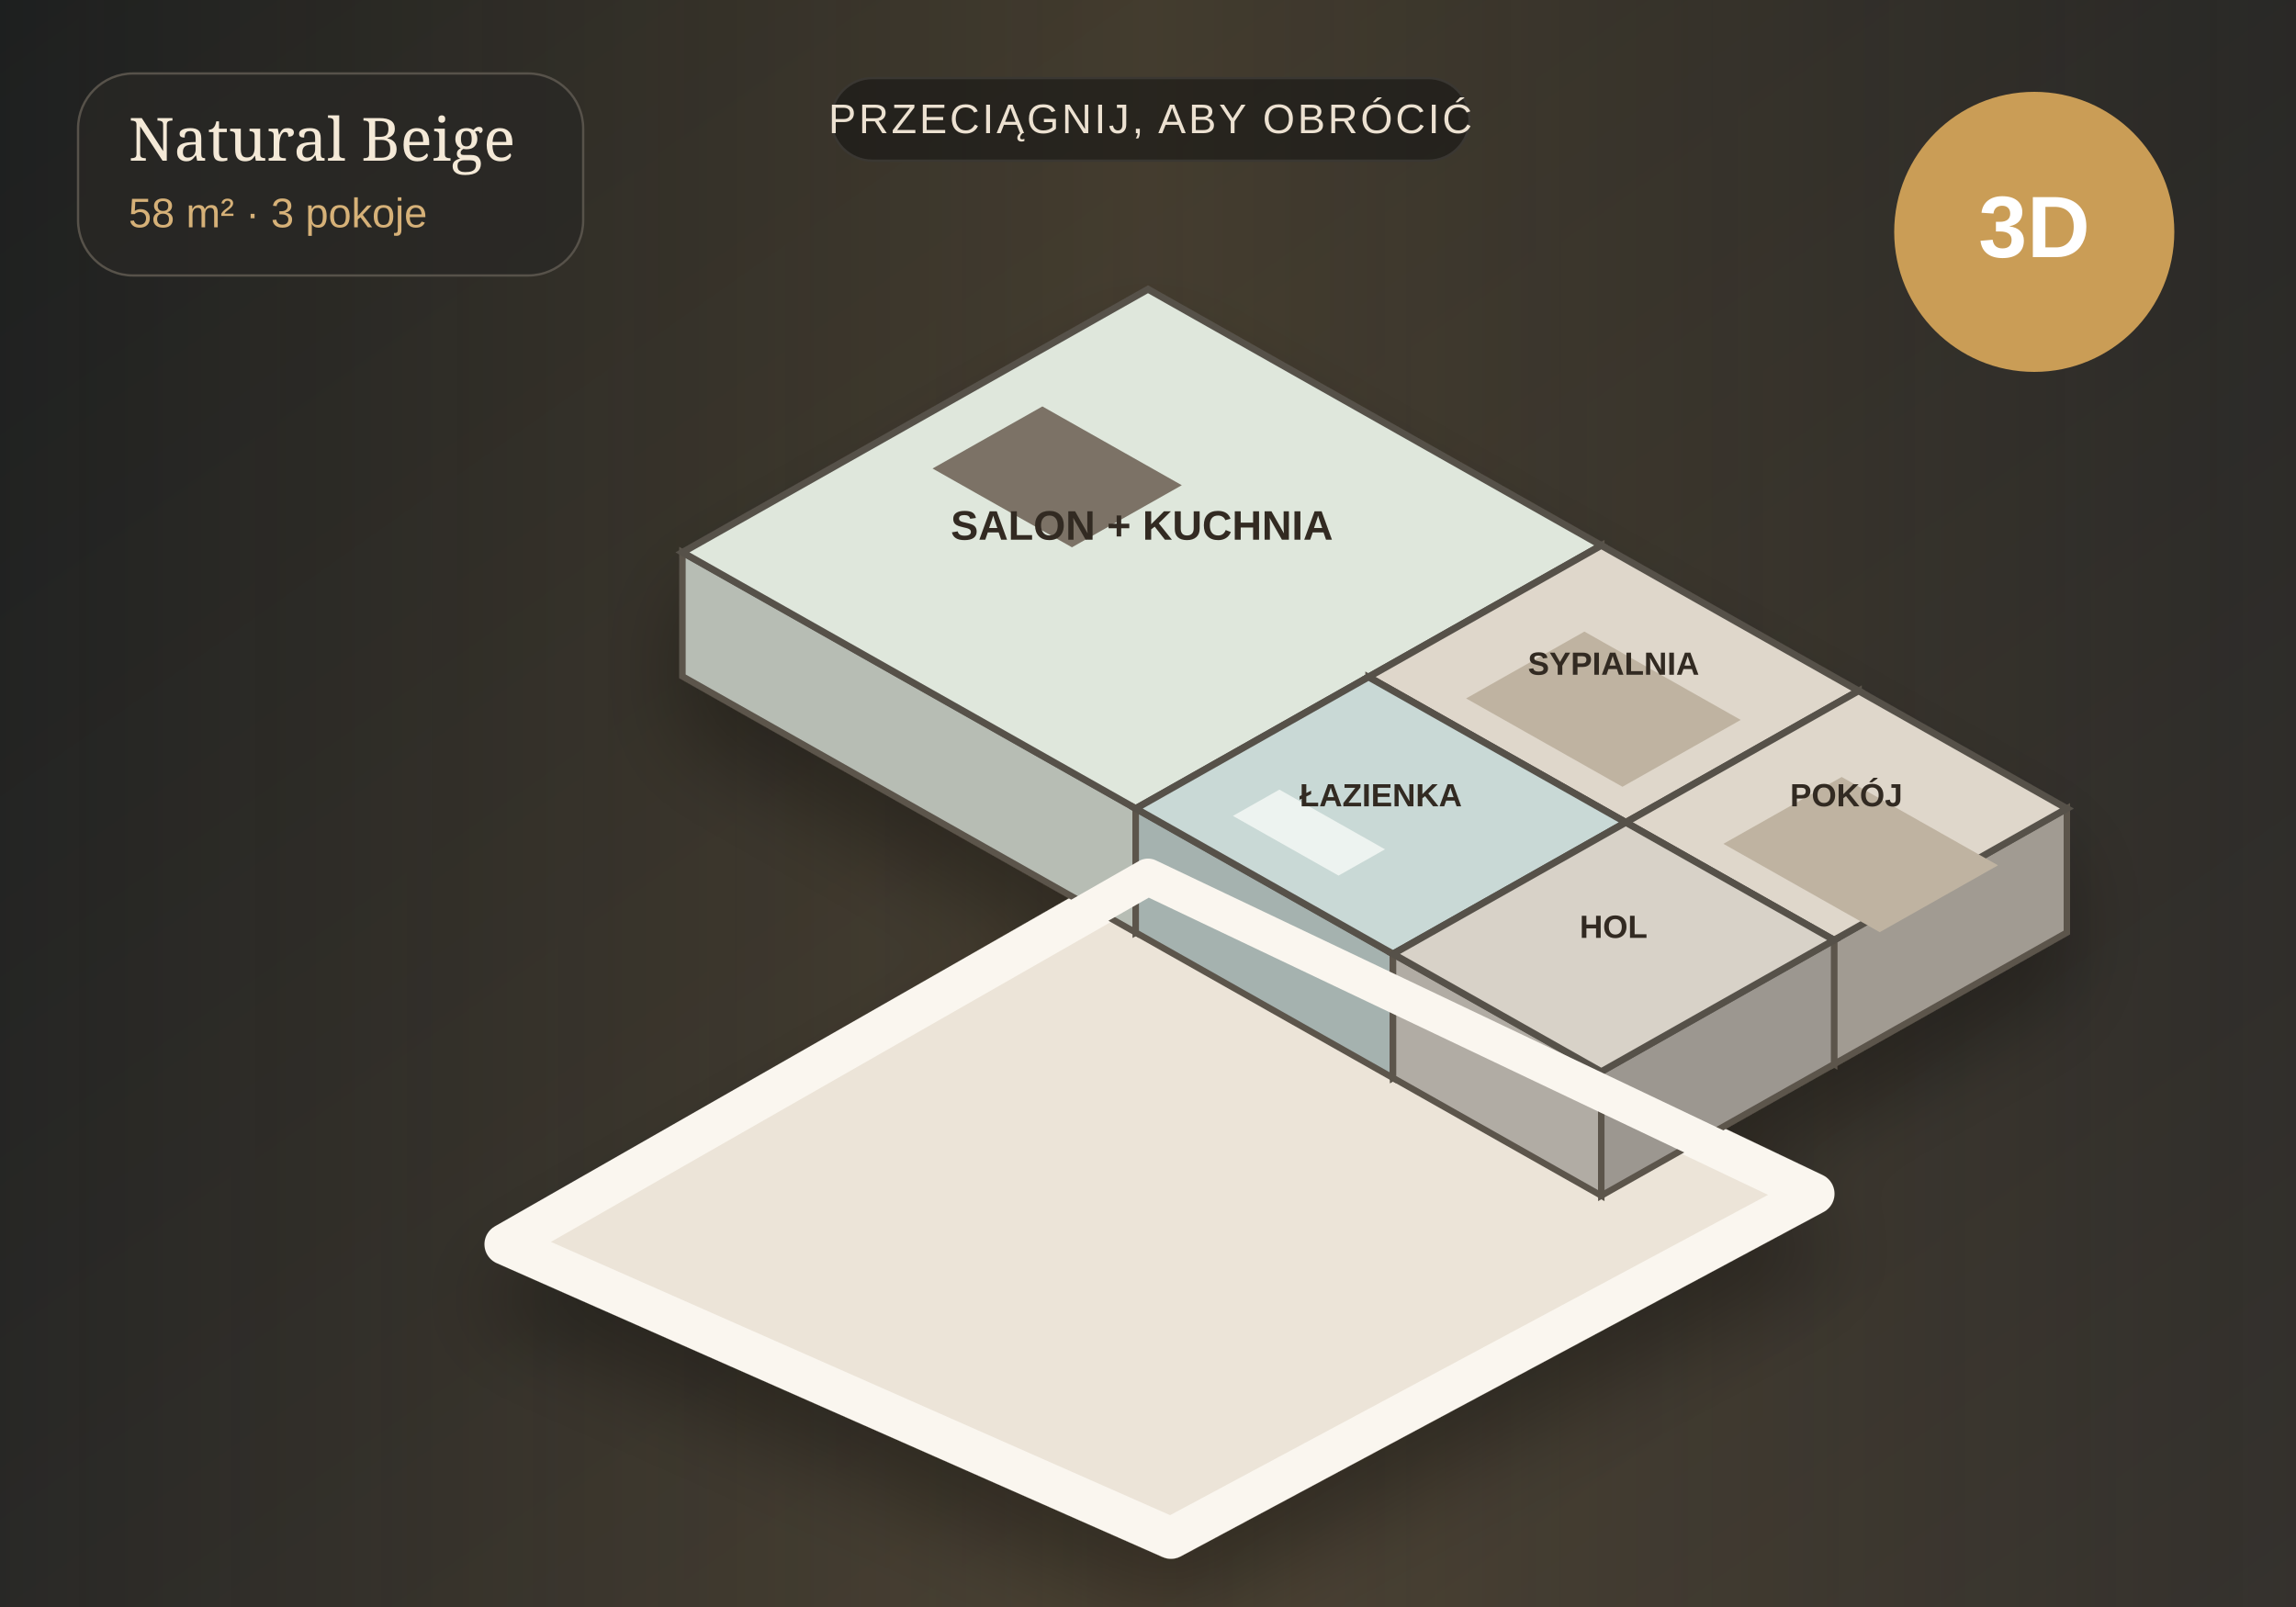
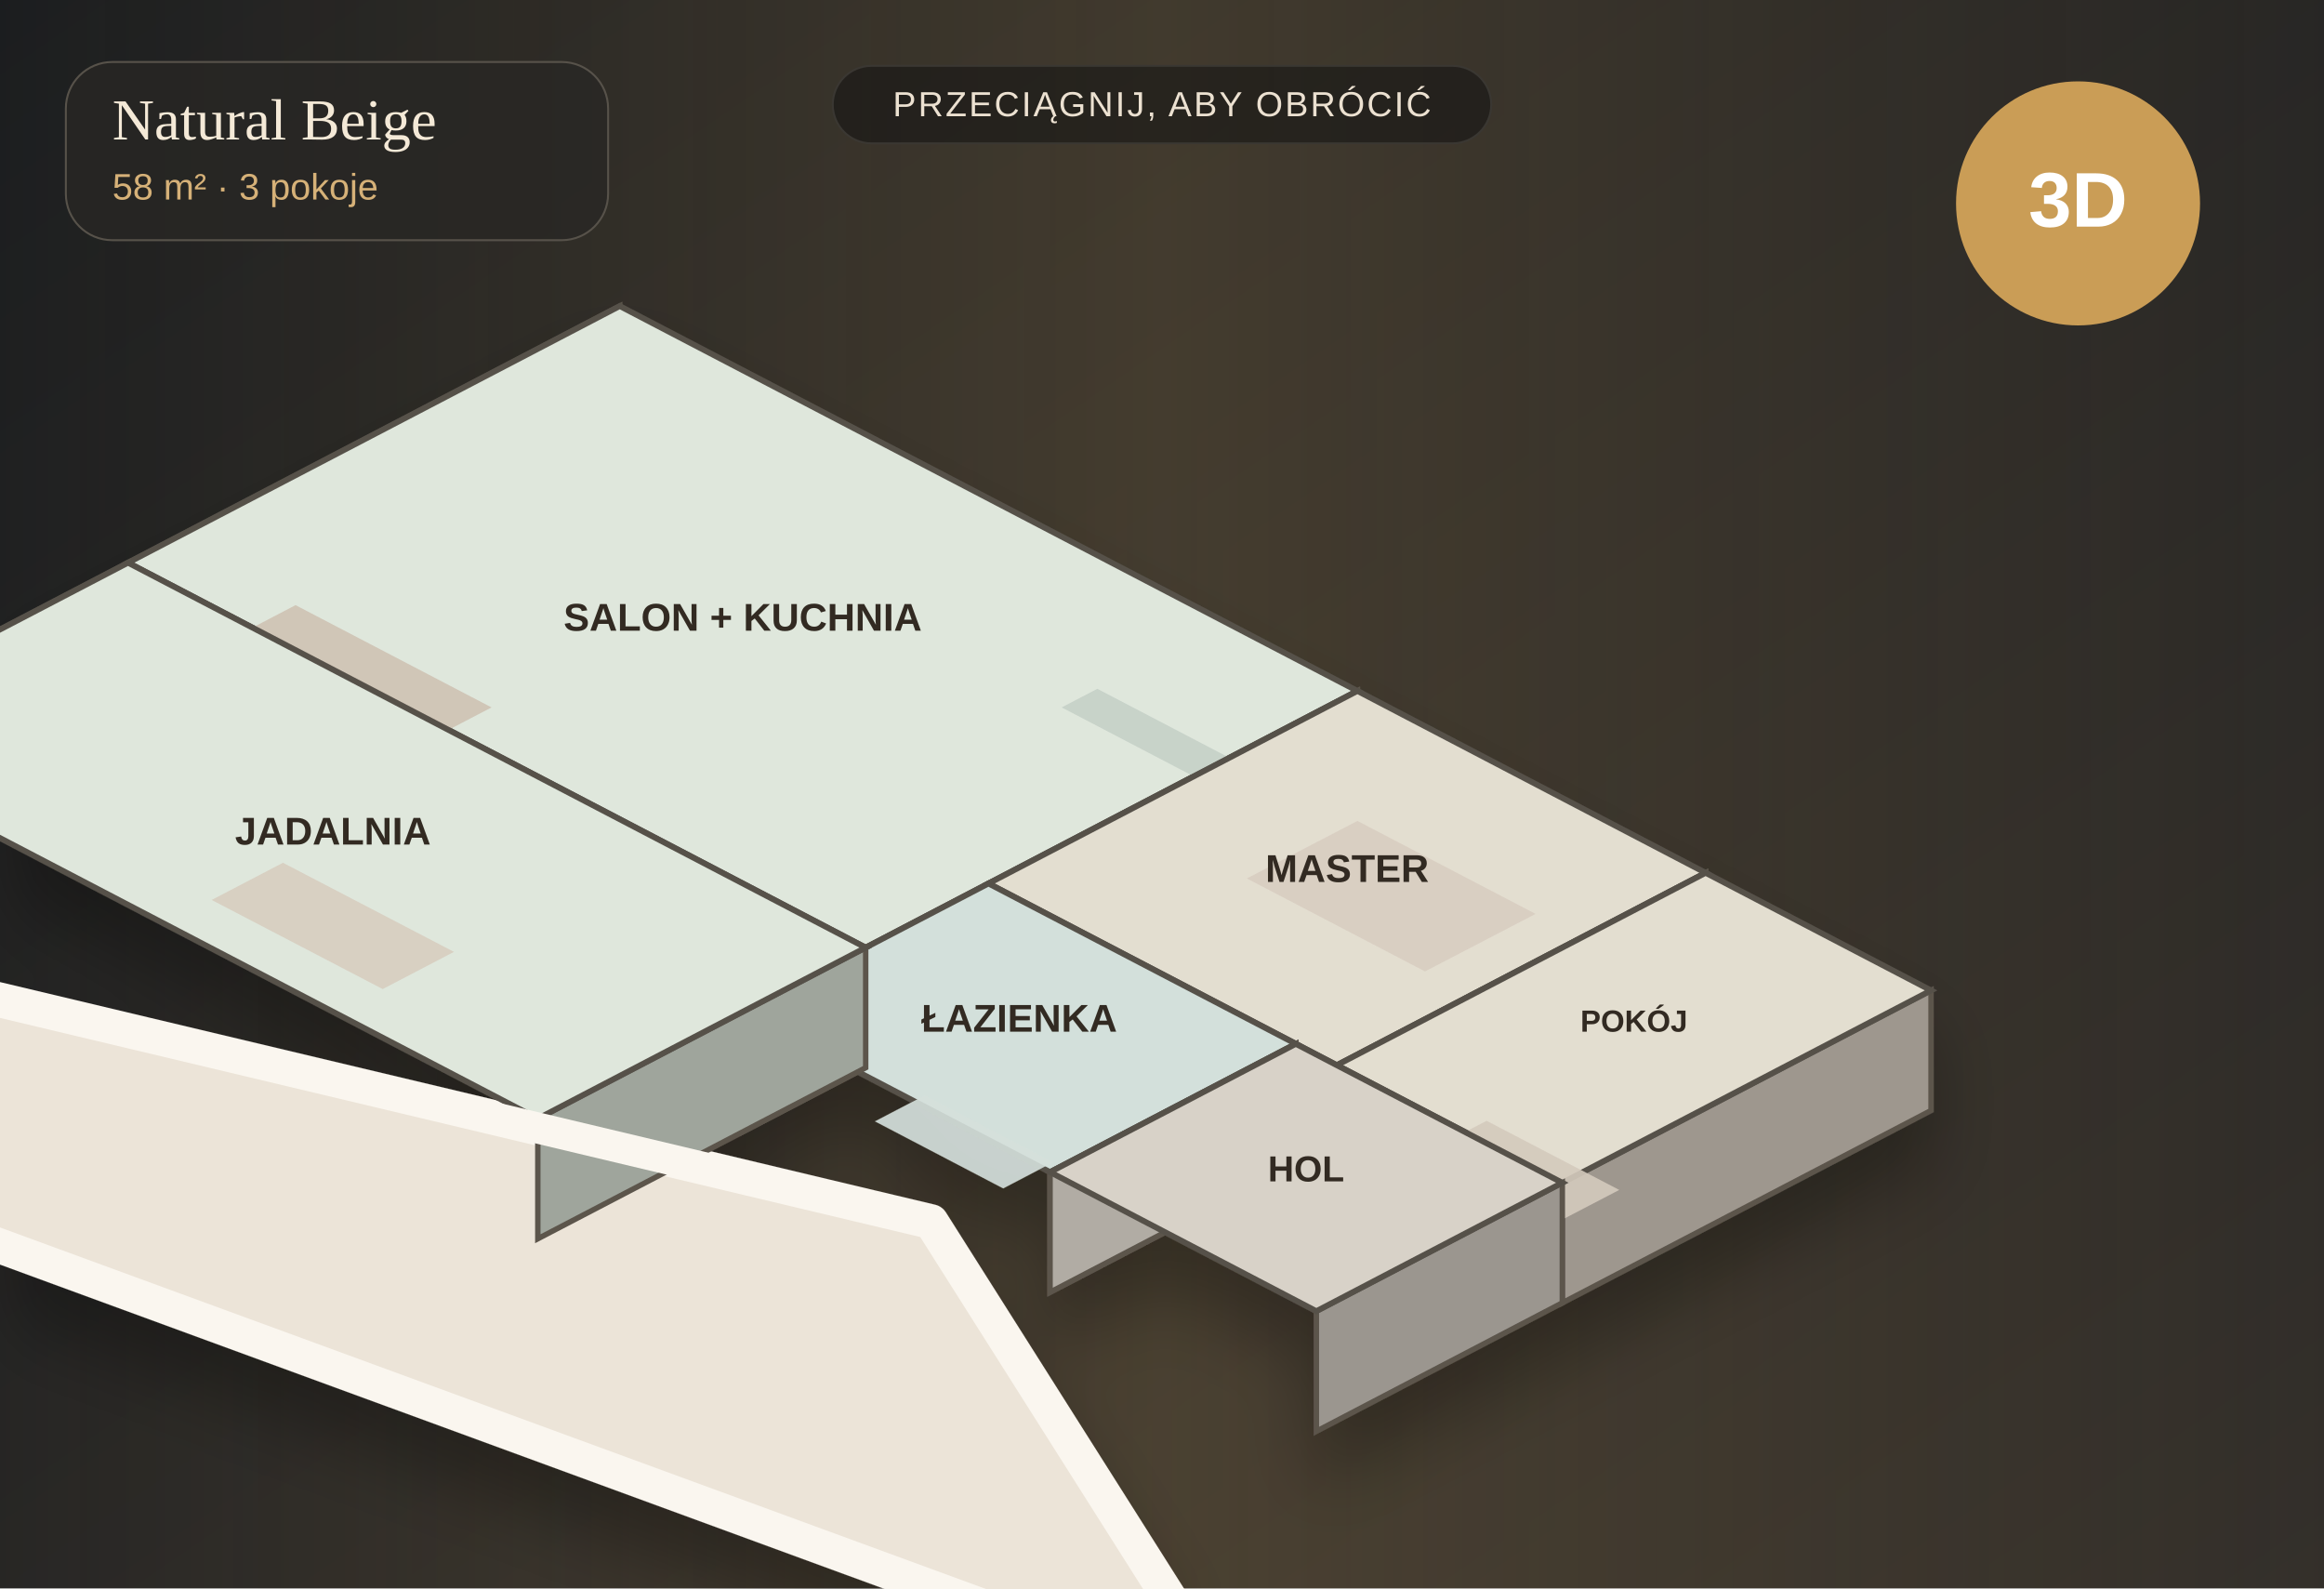
- <svg xmlns="http://www.w3.org/2000/svg" viewBox="0 0 1000 700">
+ <svg xmlns="http://www.w3.org/2000/svg" viewBox="0 0 1200 820">
  <defs>
    <linearGradient id="bg" x1="0" x2="1" y1="0" y2="1">
-       <stop stop-color="#1d1f1f" />
-       <stop offset="1" stop-color="#34312d" />
+       <stop stop-color="#1b1d1f" />
+       <stop offset="1" stop-color="#332f2a" />
    </linearGradient>
    <linearGradient id="glow" x1="0" x2="1">
-       <stop stop-color="#d3a862" stop-opacity="0.0" />
+       <stop stop-color="#d3a862" stop-opacity="0" />
      <stop offset="0.5" stop-color="#d3a862" stop-opacity="0.18" />
-       <stop offset="1" stop-color="#d3a862" stop-opacity="0.0" />
+       <stop offset="1" stop-color="#d3a862" stop-opacity="0" />
    </linearGradient>
    <filter id="shadow">
-       <feDropShadow dx="0" dy="24" stdDeviation="18" flood-opacity="0.3" />
+       <feDropShadow dx="0" dy="26" stdDeviation="18" flood-opacity="0.28" />
    </filter>
  </defs>
  <rect width="100%" height="100%" fill="url(#bg)" />
-   <rect x="0" y="0" width="1000" height="700" fill="url(#glow)" />
+   <rect width="100%" height="100%" fill="url(#glow)" />
  <g filter="url(#shadow)">
-     <path d="M220 542 L500 382 L790 520 L510 670 Z" fill="#ece4d8" stroke="#faf6ef" stroke-width="18" stroke-linejoin="round" />
+     <polygon points="-208.1,466.7 480.8,630.7 636.5,876.6 -94.0,608.8" fill="#ece4d8" stroke="#faf6ef" stroke-width="18" stroke-linejoin="round" />
    <g>
-       <polygon points="297.232,240.608 494.664,352.2 494.664,406.2 297.232,294.608" fill="#b7bdb4" stroke="#5b544b" stroke-width="2.8" />
-       <polygon points="697.432,237.592 494.664,352.2 494.664,406.2 697.432,291.592" fill="#a1a69e" stroke="#5b544b" stroke-width="2.8" />
-       <polygon points="500,126 697.432,237.592 494.664,352.2 297.232,240.608" fill="#dfe7dc" stroke="#56514a" stroke-width="3" />
-       <polygon points="454,177.04 514.72,211.36 466.88,238.4 406.16,204.08" fill="#7b7266" />
-       <text x="497.332" y="235.1" text-anchor="middle" font-family="Arial" font-size="18" font-weight="700" fill="#332c23">SALON + KUCHNIA</text>
+       <polygon points="320.0,220.0 66.1,352.5 66.1,290.5 320.0,158.0" fill="#b9beb6" stroke="#5b544b" stroke-width="2.8" />
+       <polygon points="700.9,418.7 447.0,551.2 447.0,489.2 700.9,356.7" fill="#9fa59c" stroke="#5b544b" stroke-width="2.8" />
+       <polygon points="320.0,158.0 700.9,356.7 447.0,489.2 66.1,290.5" fill="#dfe7dc" stroke="#56514a" stroke-width="3" />
+       <polygon points="152.6,312.4 253.8,365.2 215.1,385.4 113.9,332.6" fill="#cec2b3" opacity="0.9" />
+       <polygon points="566.6,355.6 645.7,396.9 627.3,406.5 548.2,365.2" fill="#c5d0c7" opacity="0.9" />
+       <text x="383.5" y="325.6" text-anchor="middle" font-family="Arial, Helvetica, sans-serif" font-size="20" font-weight="700" fill="#332c23">SALON + KUCHNIA</text>
    </g>
    <g>
-       <polygon points="596.048,294.896 708.104,358.232 708.104,412.232 596.048,348.896" fill="#b7b0a6" stroke="#5b544b" stroke-width="2.8" />
-       <polygon points="809.488,300.928 708.104,358.232 708.104,412.232 809.488,354.928" fill="#a19b92" stroke="#5b544b" stroke-width="2.8" />
-       <polygon points="697.432,237.592 809.488,300.928 708.104,358.232 596.048,294.896" fill="#dfd7cb" stroke="#56514a" stroke-width="3" />
-       <polygon points="690.072,275.112 758.152,313.592 706.632,342.712 638.552,304.232" fill="#bfb3a1" />
-       <text x="702.768" y="293.912" text-anchor="middle" font-family="Arial" font-size="14" font-weight="700" fill="#332c23">SYPIALNIA</text>
+       <polygon points="700.9,418.7 510.4,518.1 510.4,456.1 700.9,356.7" fill="#b8b1a7" stroke="#5b544b" stroke-width="2.8" />
+       <polygon points="880.7,512.6 690.3,611.9 690.3,549.9 880.7,450.6" fill="#9e978e" stroke="#5b544b" stroke-width="2.8" />
+       <polygon points="700.9,356.7 880.7,450.6 690.3,549.9 510.4,456.1" fill="#e3ded0" stroke="#56514a" stroke-width="3" />
+       <polygon points="700.9,423.8 792.9,471.8 735.8,501.5 643.8,453.5" fill="#d8cdc1" opacity="0.9" />
+       <text x="695.6" y="455.3" text-anchor="middle" font-family="Arial, Helvetica, sans-serif" font-size="20" font-weight="700" fill="#332c23">MASTER</text>
    </g>
    <g>
-       <polygon points="708.104,358.232 798.816,409.504 798.816,463.504 708.104,412.232" fill="#b7b0a6" stroke="#5b544b" stroke-width="2.8" />
-       <polygon points="900.2,352.2 798.816,409.504 798.816,463.504 900.2,406.2" fill="#a19b92" stroke="#5b544b" stroke-width="2.8" />
-       <polygon points="809.488,300.928 900.2,352.2 798.816,409.504 708.104,358.232" fill="#dfd7cb" stroke="#56514a" stroke-width="3" />
-       <polygon points="802.128,338.448 870.208,376.928 818.688,406.048 750.608,367.568" fill="#bfb3a1" />
-       <text x="804.152" y="351.216" text-anchor="middle" font-family="Arial" font-size="14" font-weight="700" fill="#332c23">POKÓJ</text>
+       <polygon points="880.7,512.6 690.3,611.9 690.3,549.9 880.7,450.6" fill="#b8b1a7" stroke="#5b544b" stroke-width="2.8" />
+       <polygon points="997.1,573.3 806.7,672.6 806.7,610.6 997.1,511.3" fill="#9e978e" stroke="#5b544b" stroke-width="2.8" />
+       <polygon points="880.7,450.6 997.1,511.3 806.7,610.6 690.3,549.9" fill="#e3ded0" stroke="#56514a" stroke-width="3" />
+       <polygon points="767.6,578.6 836.1,614.3 804.8,630.6 736.3,594.9" fill="#d4cabd" opacity="0.9" />
+       <text x="843.7" y="532.6" text-anchor="middle" font-family="Arial, Helvetica, sans-serif" font-size="15.812" font-weight="700" fill="#332c23">POKÓJ</text>
    </g>
    <g>
-       <polygon points="494.664,352.2 606.72,415.536 606.72,469.536 494.664,406.2" fill="#a5b2af" stroke="#5b544b" stroke-width="2.8" />
-       <polygon points="708.104,358.232 606.72,415.536 606.72,469.536 708.104,412.232" fill="#919c9a" stroke="#5b544b" stroke-width="2.8" />
-       <polygon points="596.048,294.896 708.104,358.232 606.72,415.536 494.664,352.2" fill="#c9d9d6" stroke="#56514a" stroke-width="3" />
-       <polygon points="557.224,343.96 603.224,369.96 582.984,381.4 536.984,355.4" fill="#edf3f0" />
-       <text x="601.384" y="351.216" text-anchor="middle" font-family="Arial" font-size="14" font-weight="700" fill="#332c23">ŁAZIENKA</text>
+       <polygon points="510.4,518.1 383.5,584.3 383.5,522.3 510.4,456.1" fill="#aeb9b4" stroke="#5b544b" stroke-width="2.8" />
+       <polygon points="669.1,600.9 542.2,667.1 542.2,605.1 669.1,538.9" fill="#95a09b" stroke="#5b544b" stroke-width="2.8" />
+       <polygon points="510.4,456.1 669.1,538.9 542.2,605.1 383.5,522.3" fill="#d3e0db" stroke="#56514a" stroke-width="3" />
+       <polygon points="477.5,565.5 543.8,600.0 518.0,613.5 451.8,578.9" fill="#d5e0db" opacity="0.9" />
+       <text x="526.3" y="532.6" text-anchor="middle" font-family="Arial, Helvetica, sans-serif" font-size="20" font-weight="700" fill="#332c23">ŁAZIENKA</text>
    </g>
    <g>
-       <polygon points="606.72,415.536 697.432,466.808 697.432,520.808 606.72,469.536" fill="#b1aca4" stroke="#5b544b" stroke-width="2.8" />
-       <polygon points="798.816,409.504 697.432,466.808 697.432,520.808 798.816,463.504" fill="#9c9790" stroke="#5b544b" stroke-width="2.8" />
-       <polygon points="708.104,358.232 798.816,409.504 697.432,466.808 606.72,415.536" fill="#d8d2c8" stroke="#56514a" stroke-width="3" />
-       <text x="702.768" y="408.52" text-anchor="middle" font-family="Arial" font-size="14" font-weight="700" fill="#332c23">HOL</text>
+       <polygon points="669.1,600.9 542.2,667.1 542.2,605.1 669.1,538.9" fill="#b1aca4" stroke="#5b544b" stroke-width="2.8" />
+       <polygon points="806.7,672.6 679.7,738.9 679.7,676.9 806.7,610.6" fill="#9b968f" stroke="#5b544b" stroke-width="2.8" />
+       <polygon points="669.1,538.9 806.7,610.6 679.7,676.9 542.2,605.1" fill="#d8d2c8" stroke="#56514a" stroke-width="3" />
+       <text x="674.4" y="609.9" text-anchor="middle" font-family="Arial, Helvetica, sans-serif" font-size="18.688" font-weight="700" fill="#332c23">HOL</text>
    </g>
-     <path d="M220 542 L500 382 L790 520" fill="none" stroke="#faf6ef" stroke-width="16" stroke-linecap="round" stroke-linejoin="round" />
+     <g>
+       <polygon points="66.1,352.5 -103.2,440.8 -103.2,378.8 66.1,290.5" fill="#b9beb6" stroke="#5b544b" stroke-width="2.8" />
+       <polygon points="447.0,551.2 277.7,639.5 277.7,577.5 447.0,489.2" fill="#9fa59c" stroke="#5b544b" stroke-width="2.8" />
+       <polygon points="66.1,290.5 447.0,489.2 277.7,577.5 -103.2,378.8" fill="#dfe7dc" stroke="#56514a" stroke-width="3" />
+       <polygon points="146.1,445.4 234.4,491.4 197.6,510.6 109.3,464.6" fill="#d7cdbf" opacity="0.9" />
+       <text x="171.9" y="436.0" text-anchor="middle" font-family="Arial, Helvetica, sans-serif" font-size="20" font-weight="700" fill="#332c23">JADALNIA</text>
+     </g>
+     <path d="M -208.1 466.7 L 480.8 630.7 L 636.5 876.6" fill="none" stroke="#faf6ef" stroke-width="16" stroke-linecap="round" stroke-linejoin="round" />
  </g>
  <g>
-     <rect x="34" y="32" width="220" height="88" rx="24" fill="#282724" fill-opacity="0.75" stroke="#57524a" />
-     <text x="56" y="70" font-family="Georgia" font-size="26" fill="#f4e9d7">Natural Beige</text>
-     <text x="56" y="99" font-family="Arial" font-size="18" fill="#d6b178">58 m² · 3 pokoje</text>
-     <rect x="825" y="40" width="122" height="122" rx="61" fill="#ca9d56" />
-     <text x="886" y="112" text-anchor="middle" font-family="Arial" font-size="38" font-weight="700" fill="#fff">3D</text>
-     <rect x="362" y="34" width="278" height="36" rx="18" fill="#111" fill-opacity="0.54" stroke="#3a3732" />
-     <text x="501" y="58" text-anchor="middle" font-family="Arial" font-size="18" letter-spacing="1.2" fill="#ece1d1">PRZECIĄGNIJ, ABY OBRÓCIĆ</text>
+     <rect x="34" y="32" width="280" height="92" rx="24" fill="#282724" fill-opacity="0.78" stroke="#57524a" />
+     <text x="58" y="72" font-family="Georgia, 'Times New Roman', serif" font-size="30" fill="#f4e9d7">Natural Beige</text>
+     <text x="58" y="103" font-family="Arial, Helvetica, sans-serif" font-size="19" fill="#d6b178">58 m² · 3 pokoje</text>
+     <rect x="1010" y="42" width="126" height="126" rx="63" fill="#ca9d56" />
+     <text x="1073" y="117" text-anchor="middle" font-family="Arial, Helvetica, sans-serif" font-size="40" font-weight="700" fill="#fff">3D</text>
+     <rect x="430" y="34" width="340" height="40" rx="20" fill="#111" fill-opacity="0.54" stroke="#3a3732" />
+     <text x="600" y="60" text-anchor="middle" font-family="Arial, Helvetica, sans-serif" font-size="18" letter-spacing="1.1" fill="#ece1d1">PRZECIĄGNIJ, ABY OBRÓCIĆ</text>
  </g>
</svg>
